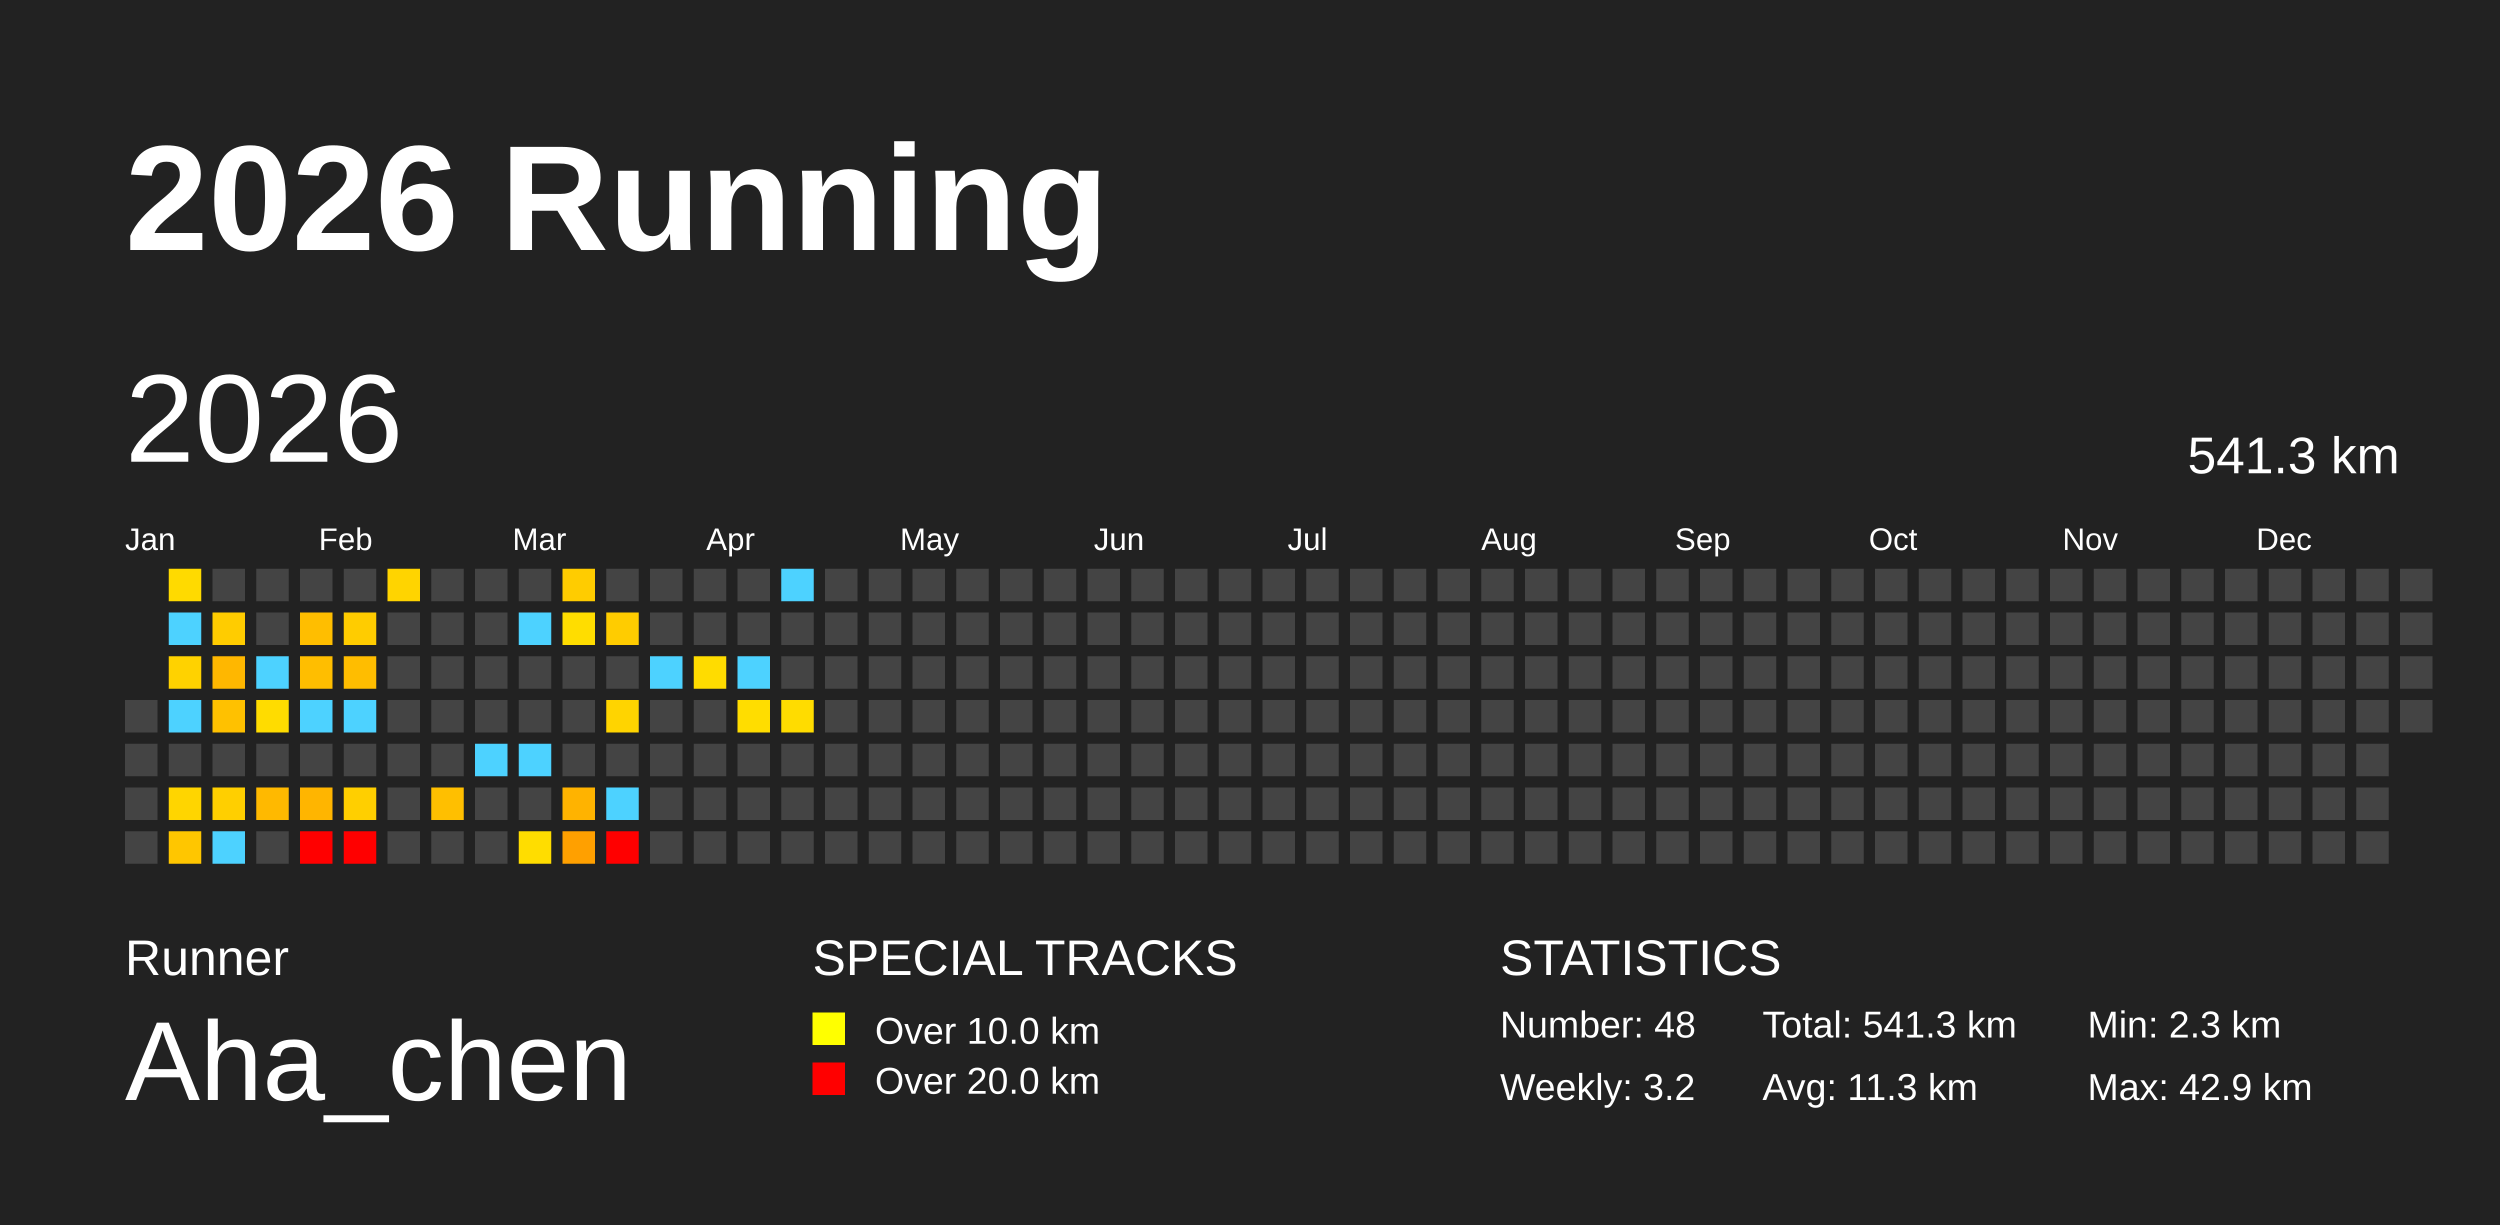
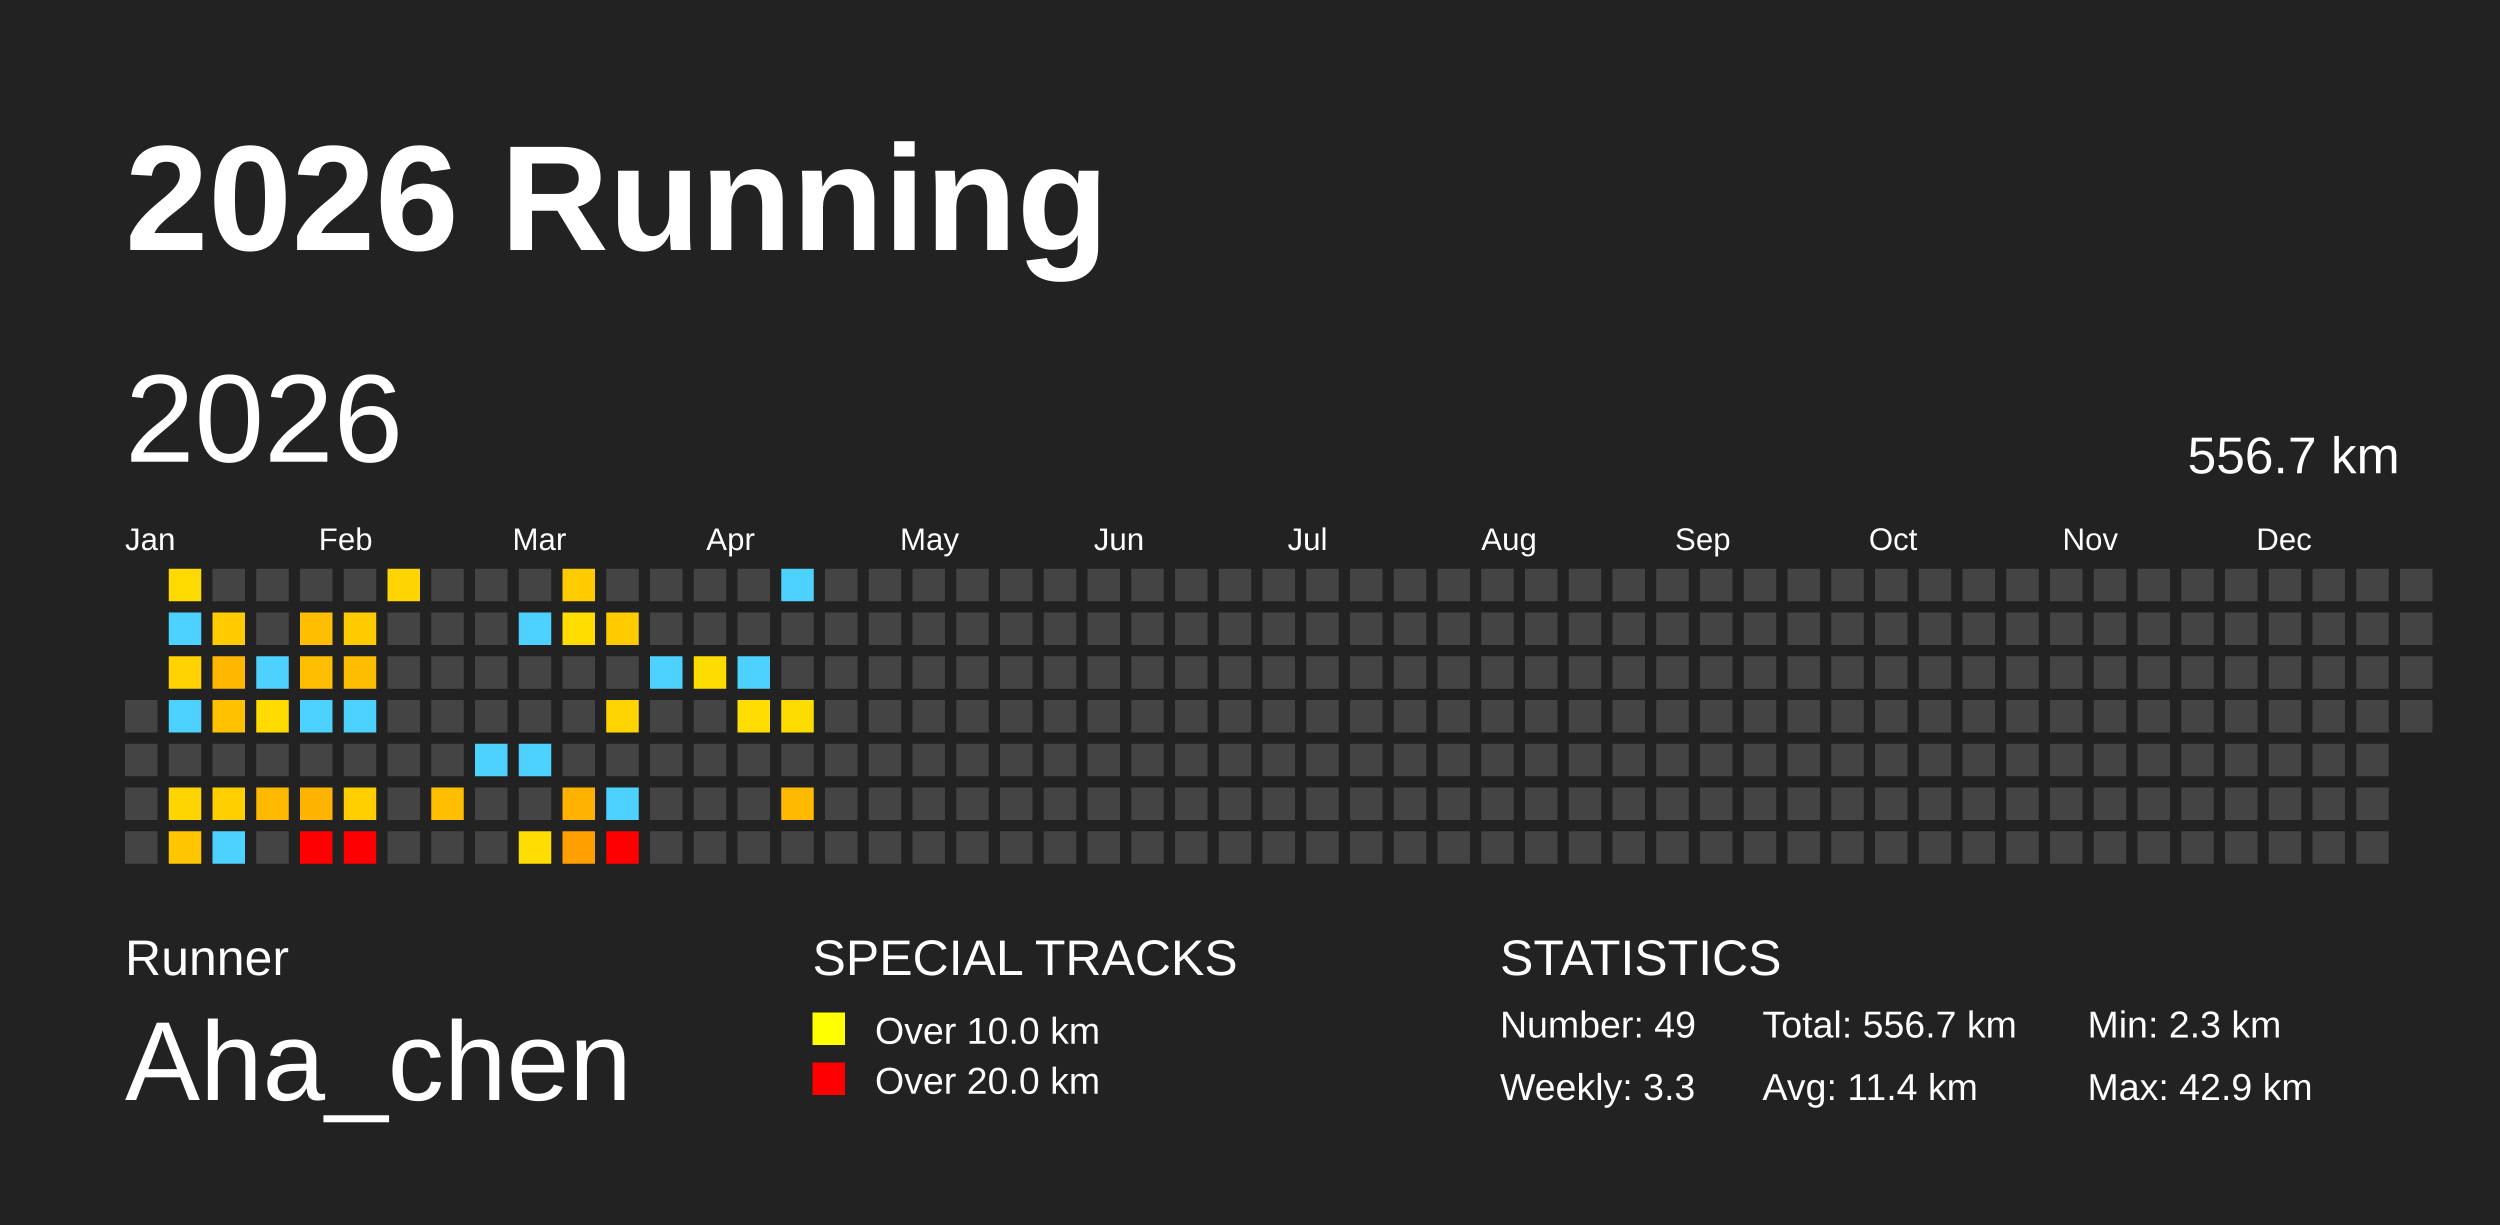
<svg xmlns="http://www.w3.org/2000/svg" baseProfile="full" height="98mm" version="1.1" viewBox="0,0,200,98" width="200mm">
  <defs />
  <rect fill="#222222" height="98" width="200" x="0" y="0" />
  <text fill="#FFFFFF" style="font-size:12px; font-family:Arial; font-weight:bold;" x="10" y="20">2026 Running</text>
  <text fill="#FFFFFF" style="font-size:4px; font-family:Arial" x="10" y="78">Runner</text>
  <text fill="#FFFFFF" style="font-size:9px; font-family:Arial" x="10" y="88">Aha_chen</text>
  <text fill="#FFFFFF" style="font-size:4px; font-family:Arial" x="65" y="78">SPECIAL TRACKS</text>
  <rect fill="yellow" height="2.6" width="2.6" x="65" y="81" />
  <text fill="#FFFFFF" style="font-size:3px; font-family:Arial" x="70" y="83.5">Over 10.0 km</text>
  <rect fill="red" height="2.6" width="2.6" x="65" y="85" />
  <text fill="#FFFFFF" style="font-size:3px; font-family:Arial" x="70" y="87.5">Over 20.0 km</text>
  <text fill="#FFFFFF" style="font-size:4px; font-family:Arial" x="120" y="78">STATISTICS</text>
-   <text fill="#FFFFFF" style="font-size:3px; font-family:Arial" x="120" y="83">Number: 48</text>
-   <text fill="#FFFFFF" style="font-size:3px; font-family:Arial" x="120" y="88">Weekly: 3.2</text>
-   <text fill="#FFFFFF" style="font-size:3px; font-family:Arial" x="141" y="83">Total: 541.3 km</text>
-   <text fill="#FFFFFF" style="font-size:3px; font-family:Arial" x="141" y="88">Avg: 11.3 km</text>
+   <text fill="#FFFFFF" style="font-size:3px; font-family:Arial" x="120" y="83">Number: 49</text>
+   <text fill="#FFFFFF" style="font-size:3px; font-family:Arial" x="120" y="88">Weekly: 3.3</text>
+   <text fill="#FFFFFF" style="font-size:3px; font-family:Arial" x="141" y="83">Total: 556.7 km</text>
+   <text fill="#FFFFFF" style="font-size:3px; font-family:Arial" x="141" y="88">Avg: 11.4 km</text>
  <text fill="#FFFFFF" style="font-size:3px; font-family:Arial" x="167" y="83">Min: 2.3 km</text>
  <text fill="#FFFFFF" style="font-size:3px; font-family:Arial" x="167" y="88">Max: 42.9 km</text>
  <text dominant-baseline="hanging" fill="#FFFFFF" style="font-size:10.0px; font-family:Arial;" x="10" y="30">2026</text>
-   <text dominant-baseline="hanging" fill="#FFFFFF" style="font-size:4.125px; font-family:Arial;" x="175" y="35">541.3 km</text>
+   <text dominant-baseline="hanging" fill="#FFFFFF" style="font-size:4.125px; font-family:Arial;" x="175" y="35">556.7 km</text>
  <text fill="#FFFFFF" style="font-size:2.5px; font-family:Arial" x="10.0" y="44">Jan</text>
  <text fill="#FFFFFF" style="font-size:2.5px; font-family:Arial" x="25.5" y="44">Feb</text>
  <text fill="#FFFFFF" style="font-size:2.5px; font-family:Arial" x="41.0" y="44">Mar</text>
  <text fill="#FFFFFF" style="font-size:2.5px; font-family:Arial" x="56.5" y="44">Apr</text>
  <text fill="#FFFFFF" style="font-size:2.5px; font-family:Arial" x="72.0" y="44">May</text>
  <text fill="#FFFFFF" style="font-size:2.5px; font-family:Arial" x="87.5" y="44">Jun</text>
  <text fill="#FFFFFF" style="font-size:2.5px; font-family:Arial" x="103.0" y="44">Jul</text>
  <text fill="#FFFFFF" style="font-size:2.5px; font-family:Arial" x="118.5" y="44">Aug</text>
  <text fill="#FFFFFF" style="font-size:2.5px; font-family:Arial" x="134.0" y="44">Sep</text>
  <text fill="#FFFFFF" style="font-size:2.5px; font-family:Arial" x="149.5" y="44">Oct</text>
  <text fill="#FFFFFF" style="font-size:2.5px; font-family:Arial" x="165.0" y="44">Nov</text>
  <text fill="#FFFFFF" style="font-size:2.5px; font-family:Arial" x="180.5" y="44">Dec</text>
  <rect fill="#444444" height="2.6" width="2.6" x="10.0" y="56.0" />
  <rect fill="#444444" height="2.6" width="2.6" x="10.0" y="59.5" />
  <rect fill="#444444" height="2.6" width="2.6" x="10.0" y="63.0" />
  <rect fill="#444444" height="2.6" width="2.6" x="10.0" y="66.5" />
  <rect fill="#ffda00" height="2.6" width="2.6" x="13.5" y="45.5" />
  <rect fill="#4dd2ff" height="2.6" width="2.6" x="13.5" y="49.0" />
  <rect fill="#ffd200" height="2.6" width="2.6" x="13.5" y="52.5" />
  <rect fill="#4dd2ff" height="2.6" width="2.6" x="13.5" y="56.0" />
  <rect fill="#444444" height="2.6" width="2.6" x="13.5" y="59.5" />
  <rect fill="#ffd500" height="2.6" width="2.6" x="13.5" y="63.0" />
  <rect fill="#ffc600" height="2.6" width="2.6" x="13.5" y="66.5" />
  <rect fill="#444444" height="2.6" width="2.6" x="17.0" y="45.5" />
  <rect fill="#ffcc00" height="2.6" width="2.6" x="17.0" y="49.0" />
  <rect fill="#ffb700" height="2.6" width="2.6" x="17.0" y="52.5" />
  <rect fill="#ffc100" height="2.6" width="2.6" x="17.0" y="56.0" />
  <rect fill="#444444" height="2.6" width="2.6" x="17.0" y="59.5" />
  <rect fill="#ffcf00" height="2.6" width="2.6" x="17.0" y="63.0" />
  <rect fill="#4dd2ff" height="2.6" width="2.6" x="17.0" y="66.5" />
  <rect fill="#444444" height="2.6" width="2.6" x="20.5" y="45.5" />
  <rect fill="#444444" height="2.6" width="2.6" x="20.5" y="49.0" />
  <rect fill="#4dd2ff" height="2.6" width="2.6" x="20.5" y="52.5" />
  <rect fill="#ffdc00" height="2.6" width="2.6" x="20.5" y="56.0" />
  <rect fill="#444444" height="2.6" width="2.6" x="20.5" y="59.5" />
  <rect fill="#ffb900" height="2.6" width="2.6" x="20.5" y="63.0" />
  <rect fill="#444444" height="2.6" width="2.6" x="20.5" y="66.5" />
  <rect fill="#444444" height="2.6" width="2.6" x="24.0" y="45.5" />
  <rect fill="#ffbe00" height="2.6" width="2.6" x="24.0" y="49.0" />
  <rect fill="#ffbe00" height="2.6" width="2.6" x="24.0" y="52.5" />
  <rect fill="#4dd2ff" height="2.6" width="2.6" x="24.0" y="56.0" />
  <rect fill="#444444" height="2.6" width="2.6" x="24.0" y="59.5" />
  <rect fill="#ffb500" height="2.6" width="2.6" x="24.0" y="63.0" />
  <rect fill="red" height="2.6" width="2.6" x="24.0" y="66.5" />
  <rect fill="#444444" height="2.6" width="2.6" x="27.5" y="45.5" />
  <rect fill="#ffcc00" height="2.6" width="2.6" x="27.5" y="49.0" />
  <rect fill="#ffbd00" height="2.6" width="2.6" x="27.5" y="52.5" />
  <rect fill="#4dd2ff" height="2.6" width="2.6" x="27.5" y="56.0" />
  <rect fill="#444444" height="2.6" width="2.6" x="27.5" y="59.5" />
  <rect fill="#ffcf00" height="2.6" width="2.6" x="27.5" y="63.0" />
  <rect fill="red" height="2.6" width="2.6" x="27.5" y="66.5" />
  <rect fill="#ffd400" height="2.6" width="2.6" x="31.0" y="45.5" />
  <rect fill="#444444" height="2.6" width="2.6" x="31.0" y="49.0" />
  <rect fill="#444444" height="2.6" width="2.6" x="31.0" y="52.5" />
  <rect fill="#444444" height="2.6" width="2.6" x="31.0" y="56.0" />
  <rect fill="#444444" height="2.6" width="2.6" x="31.0" y="59.5" />
  <rect fill="#444444" height="2.6" width="2.6" x="31.0" y="63.0" />
  <rect fill="#444444" height="2.6" width="2.6" x="31.0" y="66.5" />
  <rect fill="#444444" height="2.6" width="2.6" x="34.5" y="45.5" />
  <rect fill="#444444" height="2.6" width="2.6" x="34.5" y="49.0" />
  <rect fill="#444444" height="2.6" width="2.6" x="34.5" y="52.5" />
  <rect fill="#444444" height="2.6" width="2.6" x="34.5" y="56.0" />
  <rect fill="#444444" height="2.6" width="2.6" x="34.5" y="59.5" />
  <rect fill="#ffbf00" height="2.6" width="2.6" x="34.5" y="63.0" />
  <rect fill="#444444" height="2.6" width="2.6" x="34.5" y="66.5" />
  <rect fill="#444444" height="2.6" width="2.6" x="38.0" y="45.5" />
  <rect fill="#444444" height="2.6" width="2.6" x="38.0" y="49.0" />
  <rect fill="#444444" height="2.6" width="2.6" x="38.0" y="52.5" />
  <rect fill="#444444" height="2.6" width="2.6" x="38.0" y="56.0" />
  <rect fill="#4dd2ff" height="2.6" width="2.6" x="38.0" y="59.5" />
  <rect fill="#444444" height="2.6" width="2.6" x="38.0" y="63.0" />
  <rect fill="#444444" height="2.6" width="2.6" x="38.0" y="66.5" />
  <rect fill="#444444" height="2.6" width="2.6" x="41.5" y="45.5" />
  <rect fill="#4dd2ff" height="2.6" width="2.6" x="41.5" y="49.0" />
  <rect fill="#444444" height="2.6" width="2.6" x="41.5" y="52.5" />
  <rect fill="#444444" height="2.6" width="2.6" x="41.5" y="56.0" />
  <rect fill="#4dd2ff" height="2.6" width="2.6" x="41.5" y="59.5" />
  <rect fill="#444444" height="2.6" width="2.6" x="41.5" y="63.0" />
  <rect fill="#ffdd00" height="2.6" width="2.6" x="41.5" y="66.5" />
  <rect fill="#ffcc00" height="2.6" width="2.6" x="45.0" y="45.5" />
  <rect fill="#ffdd00" height="2.6" width="2.6" x="45.0" y="49.0" />
  <rect fill="#444444" height="2.6" width="2.6" x="45.0" y="52.5" />
  <rect fill="#444444" height="2.6" width="2.6" x="45.0" y="56.0" />
  <rect fill="#444444" height="2.6" width="2.6" x="45.0" y="59.5" />
  <rect fill="#ffb300" height="2.6" width="2.6" x="45.0" y="63.0" />
  <rect fill="#ffa000" height="2.6" width="2.6" x="45.0" y="66.5" />
  <rect fill="#444444" height="2.6" width="2.6" x="48.5" y="45.5" />
  <rect fill="#ffcc00" height="2.6" width="2.6" x="48.5" y="49.0" />
  <rect fill="#444444" height="2.6" width="2.6" x="48.5" y="52.5" />
  <rect fill="#ffd400" height="2.6" width="2.6" x="48.5" y="56.0" />
  <rect fill="#444444" height="2.6" width="2.6" x="48.5" y="59.5" />
  <rect fill="#4dd2ff" height="2.6" width="2.6" x="48.5" y="63.0" />
  <rect fill="red" height="2.6" width="2.6" x="48.5" y="66.5" />
  <rect fill="#444444" height="2.6" width="2.6" x="52.0" y="45.5" />
  <rect fill="#444444" height="2.6" width="2.6" x="52.0" y="49.0" />
  <rect fill="#4dd2ff" height="2.6" width="2.6" x="52.0" y="52.5" />
  <rect fill="#444444" height="2.6" width="2.6" x="52.0" y="56.0" />
  <rect fill="#444444" height="2.6" width="2.6" x="52.0" y="59.5" />
  <rect fill="#444444" height="2.6" width="2.6" x="52.0" y="63.0" />
  <rect fill="#444444" height="2.6" width="2.6" x="52.0" y="66.5" />
  <rect fill="#444444" height="2.6" width="2.6" x="55.5" y="45.5" />
  <rect fill="#444444" height="2.6" width="2.6" x="55.5" y="49.0" />
  <rect fill="#ffdc00" height="2.6" width="2.6" x="55.5" y="52.5" />
  <rect fill="#444444" height="2.6" width="2.6" x="55.5" y="56.0" />
  <rect fill="#444444" height="2.6" width="2.6" x="55.5" y="59.5" />
  <rect fill="#444444" height="2.6" width="2.6" x="55.5" y="63.0" />
  <rect fill="#444444" height="2.6" width="2.6" x="55.5" y="66.5" />
  <rect fill="#444444" height="2.6" width="2.6" x="59.0" y="45.5" />
  <rect fill="#444444" height="2.6" width="2.6" x="59.0" y="49.0" />
  <rect fill="#4dd2ff" height="2.6" width="2.6" x="59.0" y="52.5" />
  <rect fill="#ffdd00" height="2.6" width="2.6" x="59.0" y="56.0" />
  <rect fill="#444444" height="2.6" width="2.6" x="59.0" y="59.5" />
  <rect fill="#444444" height="2.6" width="2.6" x="59.0" y="63.0" />
  <rect fill="#444444" height="2.6" width="2.6" x="59.0" y="66.5" />
  <rect fill="#4dd2ff" height="2.6" width="2.6" x="62.5" y="45.5" />
  <rect fill="#444444" height="2.6" width="2.6" x="62.5" y="49.0" />
  <rect fill="#444444" height="2.6" width="2.6" x="62.5" y="52.5" />
  <rect fill="#ffdc00" height="2.6" width="2.6" x="62.5" y="56.0" />
  <rect fill="#444444" height="2.6" width="2.6" x="62.5" y="59.5" />
-   <rect fill="#444444" height="2.6" width="2.6" x="62.5" y="63.0" />
+   <rect fill="#ffba00" height="2.6" width="2.6" x="62.5" y="63.0" />
  <rect fill="#444444" height="2.6" width="2.6" x="62.5" y="66.5" />
  <rect fill="#444444" height="2.6" width="2.6" x="66.0" y="45.5" />
  <rect fill="#444444" height="2.6" width="2.6" x="66.0" y="49.0" />
  <rect fill="#444444" height="2.6" width="2.6" x="66.0" y="52.5" />
  <rect fill="#444444" height="2.6" width="2.6" x="66.0" y="56.0" />
  <rect fill="#444444" height="2.6" width="2.6" x="66.0" y="59.5" />
  <rect fill="#444444" height="2.6" width="2.6" x="66.0" y="63.0" />
  <rect fill="#444444" height="2.6" width="2.6" x="66.0" y="66.5" />
  <rect fill="#444444" height="2.6" width="2.6" x="69.5" y="45.5" />
  <rect fill="#444444" height="2.6" width="2.6" x="69.5" y="49.0" />
  <rect fill="#444444" height="2.6" width="2.6" x="69.5" y="52.5" />
  <rect fill="#444444" height="2.6" width="2.6" x="69.5" y="56.0" />
  <rect fill="#444444" height="2.6" width="2.6" x="69.5" y="59.5" />
  <rect fill="#444444" height="2.6" width="2.6" x="69.5" y="63.0" />
  <rect fill="#444444" height="2.6" width="2.6" x="69.5" y="66.5" />
  <rect fill="#444444" height="2.6" width="2.6" x="73.0" y="45.5" />
  <rect fill="#444444" height="2.6" width="2.6" x="73.0" y="49.0" />
  <rect fill="#444444" height="2.6" width="2.6" x="73.0" y="52.5" />
  <rect fill="#444444" height="2.6" width="2.6" x="73.0" y="56.0" />
  <rect fill="#444444" height="2.6" width="2.6" x="73.0" y="59.5" />
  <rect fill="#444444" height="2.6" width="2.6" x="73.0" y="63.0" />
  <rect fill="#444444" height="2.6" width="2.6" x="73.0" y="66.5" />
  <rect fill="#444444" height="2.6" width="2.6" x="76.5" y="45.5" />
  <rect fill="#444444" height="2.6" width="2.6" x="76.5" y="49.0" />
  <rect fill="#444444" height="2.6" width="2.6" x="76.5" y="52.5" />
  <rect fill="#444444" height="2.6" width="2.6" x="76.5" y="56.0" />
  <rect fill="#444444" height="2.6" width="2.6" x="76.5" y="59.5" />
  <rect fill="#444444" height="2.6" width="2.6" x="76.5" y="63.0" />
  <rect fill="#444444" height="2.6" width="2.6" x="76.5" y="66.5" />
  <rect fill="#444444" height="2.6" width="2.6" x="80.0" y="45.5" />
  <rect fill="#444444" height="2.6" width="2.6" x="80.0" y="49.0" />
  <rect fill="#444444" height="2.6" width="2.6" x="80.0" y="52.5" />
  <rect fill="#444444" height="2.6" width="2.6" x="80.0" y="56.0" />
  <rect fill="#444444" height="2.6" width="2.6" x="80.0" y="59.5" />
  <rect fill="#444444" height="2.6" width="2.6" x="80.0" y="63.0" />
  <rect fill="#444444" height="2.6" width="2.6" x="80.0" y="66.5" />
  <rect fill="#444444" height="2.6" width="2.6" x="83.5" y="45.5" />
  <rect fill="#444444" height="2.6" width="2.6" x="83.5" y="49.0" />
  <rect fill="#444444" height="2.6" width="2.6" x="83.5" y="52.5" />
  <rect fill="#444444" height="2.6" width="2.6" x="83.5" y="56.0" />
  <rect fill="#444444" height="2.6" width="2.6" x="83.5" y="59.5" />
  <rect fill="#444444" height="2.6" width="2.6" x="83.5" y="63.0" />
  <rect fill="#444444" height="2.6" width="2.6" x="83.5" y="66.5" />
  <rect fill="#444444" height="2.6" width="2.6" x="87.0" y="45.5" />
  <rect fill="#444444" height="2.6" width="2.6" x="87.0" y="49.0" />
  <rect fill="#444444" height="2.6" width="2.6" x="87.0" y="52.5" />
  <rect fill="#444444" height="2.6" width="2.6" x="87.0" y="56.0" />
  <rect fill="#444444" height="2.6" width="2.6" x="87.0" y="59.5" />
  <rect fill="#444444" height="2.6" width="2.6" x="87.0" y="63.0" />
  <rect fill="#444444" height="2.6" width="2.6" x="87.0" y="66.5" />
  <rect fill="#444444" height="2.6" width="2.6" x="90.5" y="45.5" />
  <rect fill="#444444" height="2.6" width="2.6" x="90.5" y="49.0" />
  <rect fill="#444444" height="2.6" width="2.6" x="90.5" y="52.5" />
  <rect fill="#444444" height="2.6" width="2.6" x="90.5" y="56.0" />
  <rect fill="#444444" height="2.6" width="2.6" x="90.5" y="59.5" />
  <rect fill="#444444" height="2.6" width="2.6" x="90.5" y="63.0" />
  <rect fill="#444444" height="2.6" width="2.6" x="90.5" y="66.5" />
  <rect fill="#444444" height="2.6" width="2.6" x="94.0" y="45.5" />
  <rect fill="#444444" height="2.6" width="2.6" x="94.0" y="49.0" />
  <rect fill="#444444" height="2.6" width="2.6" x="94.0" y="52.5" />
  <rect fill="#444444" height="2.6" width="2.6" x="94.0" y="56.0" />
  <rect fill="#444444" height="2.6" width="2.6" x="94.0" y="59.5" />
  <rect fill="#444444" height="2.6" width="2.6" x="94.0" y="63.0" />
  <rect fill="#444444" height="2.6" width="2.6" x="94.0" y="66.5" />
  <rect fill="#444444" height="2.6" width="2.6" x="97.5" y="45.5" />
  <rect fill="#444444" height="2.6" width="2.6" x="97.5" y="49.0" />
  <rect fill="#444444" height="2.6" width="2.6" x="97.5" y="52.5" />
  <rect fill="#444444" height="2.6" width="2.6" x="97.5" y="56.0" />
  <rect fill="#444444" height="2.6" width="2.6" x="97.5" y="59.5" />
  <rect fill="#444444" height="2.6" width="2.6" x="97.5" y="63.0" />
  <rect fill="#444444" height="2.6" width="2.6" x="97.5" y="66.5" />
  <rect fill="#444444" height="2.6" width="2.6" x="101.0" y="45.5" />
  <rect fill="#444444" height="2.6" width="2.6" x="101.0" y="49.0" />
  <rect fill="#444444" height="2.6" width="2.6" x="101.0" y="52.5" />
  <rect fill="#444444" height="2.6" width="2.6" x="101.0" y="56.0" />
  <rect fill="#444444" height="2.6" width="2.6" x="101.0" y="59.5" />
  <rect fill="#444444" height="2.6" width="2.6" x="101.0" y="63.0" />
  <rect fill="#444444" height="2.6" width="2.6" x="101.0" y="66.5" />
  <rect fill="#444444" height="2.6" width="2.6" x="104.5" y="45.5" />
  <rect fill="#444444" height="2.6" width="2.6" x="104.5" y="49.0" />
  <rect fill="#444444" height="2.6" width="2.6" x="104.5" y="52.5" />
  <rect fill="#444444" height="2.6" width="2.6" x="104.5" y="56.0" />
  <rect fill="#444444" height="2.6" width="2.6" x="104.5" y="59.5" />
  <rect fill="#444444" height="2.6" width="2.6" x="104.5" y="63.0" />
  <rect fill="#444444" height="2.6" width="2.6" x="104.5" y="66.5" />
  <rect fill="#444444" height="2.6" width="2.6" x="108.0" y="45.5" />
  <rect fill="#444444" height="2.6" width="2.6" x="108.0" y="49.0" />
  <rect fill="#444444" height="2.6" width="2.6" x="108.0" y="52.5" />
  <rect fill="#444444" height="2.6" width="2.6" x="108.0" y="56.0" />
  <rect fill="#444444" height="2.6" width="2.6" x="108.0" y="59.5" />
  <rect fill="#444444" height="2.6" width="2.6" x="108.0" y="63.0" />
  <rect fill="#444444" height="2.6" width="2.6" x="108.0" y="66.5" />
  <rect fill="#444444" height="2.6" width="2.6" x="111.5" y="45.5" />
  <rect fill="#444444" height="2.6" width="2.6" x="111.5" y="49.0" />
  <rect fill="#444444" height="2.6" width="2.6" x="111.5" y="52.5" />
  <rect fill="#444444" height="2.6" width="2.6" x="111.5" y="56.0" />
  <rect fill="#444444" height="2.6" width="2.6" x="111.5" y="59.5" />
  <rect fill="#444444" height="2.6" width="2.6" x="111.5" y="63.0" />
  <rect fill="#444444" height="2.6" width="2.6" x="111.5" y="66.5" />
  <rect fill="#444444" height="2.6" width="2.6" x="115.0" y="45.5" />
  <rect fill="#444444" height="2.6" width="2.6" x="115.0" y="49.0" />
  <rect fill="#444444" height="2.6" width="2.6" x="115.0" y="52.5" />
  <rect fill="#444444" height="2.6" width="2.6" x="115.0" y="56.0" />
  <rect fill="#444444" height="2.6" width="2.6" x="115.0" y="59.5" />
  <rect fill="#444444" height="2.6" width="2.6" x="115.0" y="63.0" />
  <rect fill="#444444" height="2.6" width="2.6" x="115.0" y="66.5" />
  <rect fill="#444444" height="2.6" width="2.6" x="118.5" y="45.5" />
  <rect fill="#444444" height="2.6" width="2.6" x="118.5" y="49.0" />
  <rect fill="#444444" height="2.6" width="2.6" x="118.5" y="52.5" />
  <rect fill="#444444" height="2.6" width="2.6" x="118.5" y="56.0" />
  <rect fill="#444444" height="2.6" width="2.6" x="118.5" y="59.5" />
  <rect fill="#444444" height="2.6" width="2.6" x="118.5" y="63.0" />
  <rect fill="#444444" height="2.6" width="2.6" x="118.5" y="66.5" />
  <rect fill="#444444" height="2.6" width="2.6" x="122.0" y="45.5" />
  <rect fill="#444444" height="2.6" width="2.6" x="122.0" y="49.0" />
  <rect fill="#444444" height="2.6" width="2.6" x="122.0" y="52.5" />
  <rect fill="#444444" height="2.6" width="2.6" x="122.0" y="56.0" />
  <rect fill="#444444" height="2.6" width="2.6" x="122.0" y="59.5" />
  <rect fill="#444444" height="2.6" width="2.6" x="122.0" y="63.0" />
  <rect fill="#444444" height="2.6" width="2.6" x="122.0" y="66.5" />
  <rect fill="#444444" height="2.6" width="2.6" x="125.5" y="45.5" />
  <rect fill="#444444" height="2.6" width="2.6" x="125.5" y="49.0" />
  <rect fill="#444444" height="2.6" width="2.6" x="125.5" y="52.5" />
  <rect fill="#444444" height="2.6" width="2.6" x="125.5" y="56.0" />
  <rect fill="#444444" height="2.6" width="2.6" x="125.5" y="59.5" />
  <rect fill="#444444" height="2.6" width="2.6" x="125.5" y="63.0" />
  <rect fill="#444444" height="2.6" width="2.6" x="125.5" y="66.5" />
  <rect fill="#444444" height="2.6" width="2.6" x="129.0" y="45.5" />
  <rect fill="#444444" height="2.6" width="2.6" x="129.0" y="49.0" />
  <rect fill="#444444" height="2.6" width="2.6" x="129.0" y="52.5" />
  <rect fill="#444444" height="2.6" width="2.6" x="129.0" y="56.0" />
  <rect fill="#444444" height="2.6" width="2.6" x="129.0" y="59.5" />
  <rect fill="#444444" height="2.6" width="2.6" x="129.0" y="63.0" />
  <rect fill="#444444" height="2.6" width="2.6" x="129.0" y="66.5" />
  <rect fill="#444444" height="2.6" width="2.6" x="132.5" y="45.5" />
  <rect fill="#444444" height="2.6" width="2.6" x="132.5" y="49.0" />
  <rect fill="#444444" height="2.6" width="2.6" x="132.5" y="52.5" />
  <rect fill="#444444" height="2.6" width="2.6" x="132.5" y="56.0" />
  <rect fill="#444444" height="2.6" width="2.6" x="132.5" y="59.5" />
  <rect fill="#444444" height="2.6" width="2.6" x="132.5" y="63.0" />
  <rect fill="#444444" height="2.6" width="2.6" x="132.5" y="66.5" />
  <rect fill="#444444" height="2.6" width="2.6" x="136.0" y="45.5" />
  <rect fill="#444444" height="2.6" width="2.6" x="136.0" y="49.0" />
  <rect fill="#444444" height="2.6" width="2.6" x="136.0" y="52.5" />
  <rect fill="#444444" height="2.6" width="2.6" x="136.0" y="56.0" />
  <rect fill="#444444" height="2.6" width="2.6" x="136.0" y="59.5" />
  <rect fill="#444444" height="2.6" width="2.6" x="136.0" y="63.0" />
  <rect fill="#444444" height="2.6" width="2.6" x="136.0" y="66.5" />
  <rect fill="#444444" height="2.6" width="2.6" x="139.5" y="45.5" />
  <rect fill="#444444" height="2.6" width="2.6" x="139.5" y="49.0" />
  <rect fill="#444444" height="2.6" width="2.6" x="139.5" y="52.5" />
  <rect fill="#444444" height="2.6" width="2.6" x="139.5" y="56.0" />
  <rect fill="#444444" height="2.6" width="2.6" x="139.5" y="59.5" />
  <rect fill="#444444" height="2.6" width="2.6" x="139.5" y="63.0" />
  <rect fill="#444444" height="2.6" width="2.6" x="139.5" y="66.5" />
  <rect fill="#444444" height="2.6" width="2.6" x="143.0" y="45.5" />
  <rect fill="#444444" height="2.6" width="2.6" x="143.0" y="49.0" />
  <rect fill="#444444" height="2.6" width="2.6" x="143.0" y="52.5" />
  <rect fill="#444444" height="2.6" width="2.6" x="143.0" y="56.0" />
  <rect fill="#444444" height="2.6" width="2.6" x="143.0" y="59.5" />
  <rect fill="#444444" height="2.6" width="2.6" x="143.0" y="63.0" />
  <rect fill="#444444" height="2.6" width="2.6" x="143.0" y="66.5" />
  <rect fill="#444444" height="2.6" width="2.6" x="146.5" y="45.5" />
  <rect fill="#444444" height="2.6" width="2.6" x="146.5" y="49.0" />
  <rect fill="#444444" height="2.6" width="2.6" x="146.5" y="52.5" />
  <rect fill="#444444" height="2.6" width="2.6" x="146.5" y="56.0" />
  <rect fill="#444444" height="2.6" width="2.6" x="146.5" y="59.5" />
  <rect fill="#444444" height="2.6" width="2.6" x="146.5" y="63.0" />
  <rect fill="#444444" height="2.6" width="2.6" x="146.5" y="66.5" />
  <rect fill="#444444" height="2.6" width="2.6" x="150.0" y="45.5" />
  <rect fill="#444444" height="2.6" width="2.6" x="150.0" y="49.0" />
  <rect fill="#444444" height="2.6" width="2.6" x="150.0" y="52.5" />
  <rect fill="#444444" height="2.6" width="2.6" x="150.0" y="56.0" />
  <rect fill="#444444" height="2.6" width="2.6" x="150.0" y="59.5" />
  <rect fill="#444444" height="2.6" width="2.6" x="150.0" y="63.0" />
  <rect fill="#444444" height="2.6" width="2.6" x="150.0" y="66.5" />
  <rect fill="#444444" height="2.6" width="2.6" x="153.5" y="45.5" />
  <rect fill="#444444" height="2.6" width="2.6" x="153.5" y="49.0" />
  <rect fill="#444444" height="2.6" width="2.6" x="153.5" y="52.5" />
  <rect fill="#444444" height="2.6" width="2.6" x="153.5" y="56.0" />
  <rect fill="#444444" height="2.6" width="2.6" x="153.5" y="59.5" />
  <rect fill="#444444" height="2.6" width="2.6" x="153.5" y="63.0" />
  <rect fill="#444444" height="2.6" width="2.6" x="153.5" y="66.5" />
  <rect fill="#444444" height="2.6" width="2.6" x="157.0" y="45.5" />
  <rect fill="#444444" height="2.6" width="2.6" x="157.0" y="49.0" />
  <rect fill="#444444" height="2.6" width="2.6" x="157.0" y="52.5" />
  <rect fill="#444444" height="2.6" width="2.6" x="157.0" y="56.0" />
  <rect fill="#444444" height="2.6" width="2.6" x="157.0" y="59.5" />
  <rect fill="#444444" height="2.6" width="2.6" x="157.0" y="63.0" />
  <rect fill="#444444" height="2.6" width="2.6" x="157.0" y="66.5" />
  <rect fill="#444444" height="2.6" width="2.6" x="160.5" y="45.5" />
  <rect fill="#444444" height="2.6" width="2.6" x="160.5" y="49.0" />
  <rect fill="#444444" height="2.6" width="2.6" x="160.5" y="52.5" />
  <rect fill="#444444" height="2.6" width="2.6" x="160.5" y="56.0" />
  <rect fill="#444444" height="2.6" width="2.6" x="160.5" y="59.5" />
  <rect fill="#444444" height="2.6" width="2.6" x="160.5" y="63.0" />
  <rect fill="#444444" height="2.6" width="2.6" x="160.5" y="66.5" />
  <rect fill="#444444" height="2.6" width="2.6" x="164.0" y="45.5" />
  <rect fill="#444444" height="2.6" width="2.6" x="164.0" y="49.0" />
  <rect fill="#444444" height="2.6" width="2.6" x="164.0" y="52.5" />
  <rect fill="#444444" height="2.6" width="2.6" x="164.0" y="56.0" />
  <rect fill="#444444" height="2.6" width="2.6" x="164.0" y="59.5" />
  <rect fill="#444444" height="2.6" width="2.6" x="164.0" y="63.0" />
  <rect fill="#444444" height="2.6" width="2.6" x="164.0" y="66.5" />
  <rect fill="#444444" height="2.6" width="2.6" x="167.5" y="45.5" />
  <rect fill="#444444" height="2.6" width="2.6" x="167.5" y="49.0" />
  <rect fill="#444444" height="2.6" width="2.6" x="167.5" y="52.5" />
  <rect fill="#444444" height="2.6" width="2.6" x="167.5" y="56.0" />
  <rect fill="#444444" height="2.6" width="2.6" x="167.5" y="59.5" />
  <rect fill="#444444" height="2.6" width="2.6" x="167.5" y="63.0" />
  <rect fill="#444444" height="2.6" width="2.6" x="167.5" y="66.5" />
  <rect fill="#444444" height="2.6" width="2.6" x="171.0" y="45.5" />
  <rect fill="#444444" height="2.6" width="2.6" x="171.0" y="49.0" />
  <rect fill="#444444" height="2.6" width="2.6" x="171.0" y="52.5" />
  <rect fill="#444444" height="2.6" width="2.6" x="171.0" y="56.0" />
  <rect fill="#444444" height="2.6" width="2.6" x="171.0" y="59.5" />
  <rect fill="#444444" height="2.6" width="2.6" x="171.0" y="63.0" />
  <rect fill="#444444" height="2.6" width="2.6" x="171.0" y="66.5" />
  <rect fill="#444444" height="2.6" width="2.6" x="174.5" y="45.5" />
  <rect fill="#444444" height="2.6" width="2.6" x="174.5" y="49.0" />
  <rect fill="#444444" height="2.6" width="2.6" x="174.5" y="52.5" />
  <rect fill="#444444" height="2.6" width="2.6" x="174.5" y="56.0" />
  <rect fill="#444444" height="2.6" width="2.6" x="174.5" y="59.5" />
  <rect fill="#444444" height="2.6" width="2.6" x="174.5" y="63.0" />
  <rect fill="#444444" height="2.6" width="2.6" x="174.5" y="66.5" />
  <rect fill="#444444" height="2.6" width="2.6" x="178.0" y="45.5" />
  <rect fill="#444444" height="2.6" width="2.6" x="178.0" y="49.0" />
  <rect fill="#444444" height="2.6" width="2.6" x="178.0" y="52.5" />
  <rect fill="#444444" height="2.6" width="2.6" x="178.0" y="56.0" />
  <rect fill="#444444" height="2.6" width="2.6" x="178.0" y="59.5" />
  <rect fill="#444444" height="2.6" width="2.6" x="178.0" y="63.0" />
  <rect fill="#444444" height="2.6" width="2.6" x="178.0" y="66.5" />
  <rect fill="#444444" height="2.6" width="2.6" x="181.5" y="45.5" />
  <rect fill="#444444" height="2.6" width="2.6" x="181.5" y="49.0" />
  <rect fill="#444444" height="2.6" width="2.6" x="181.5" y="52.5" />
  <rect fill="#444444" height="2.6" width="2.6" x="181.5" y="56.0" />
  <rect fill="#444444" height="2.6" width="2.6" x="181.5" y="59.5" />
  <rect fill="#444444" height="2.6" width="2.6" x="181.5" y="63.0" />
  <rect fill="#444444" height="2.6" width="2.6" x="181.5" y="66.5" />
  <rect fill="#444444" height="2.6" width="2.6" x="185.0" y="45.5" />
  <rect fill="#444444" height="2.6" width="2.6" x="185.0" y="49.0" />
  <rect fill="#444444" height="2.6" width="2.6" x="185.0" y="52.5" />
  <rect fill="#444444" height="2.6" width="2.6" x="185.0" y="56.0" />
  <rect fill="#444444" height="2.6" width="2.6" x="185.0" y="59.5" />
  <rect fill="#444444" height="2.6" width="2.6" x="185.0" y="63.0" />
  <rect fill="#444444" height="2.6" width="2.6" x="185.0" y="66.5" />
  <rect fill="#444444" height="2.6" width="2.6" x="188.5" y="45.5" />
  <rect fill="#444444" height="2.6" width="2.6" x="188.5" y="49.0" />
  <rect fill="#444444" height="2.6" width="2.6" x="188.5" y="52.5" />
  <rect fill="#444444" height="2.6" width="2.6" x="188.5" y="56.0" />
  <rect fill="#444444" height="2.6" width="2.6" x="188.5" y="59.5" />
  <rect fill="#444444" height="2.6" width="2.6" x="188.5" y="63.0" />
  <rect fill="#444444" height="2.6" width="2.6" x="188.5" y="66.5" />
  <rect fill="#444444" height="2.6" width="2.6" x="192.0" y="45.5" />
  <rect fill="#444444" height="2.6" width="2.6" x="192.0" y="49.0" />
  <rect fill="#444444" height="2.6" width="2.6" x="192.0" y="52.5" />
  <rect fill="#444444" height="2.6" width="2.6" x="192.0" y="56.0" />
</svg>
